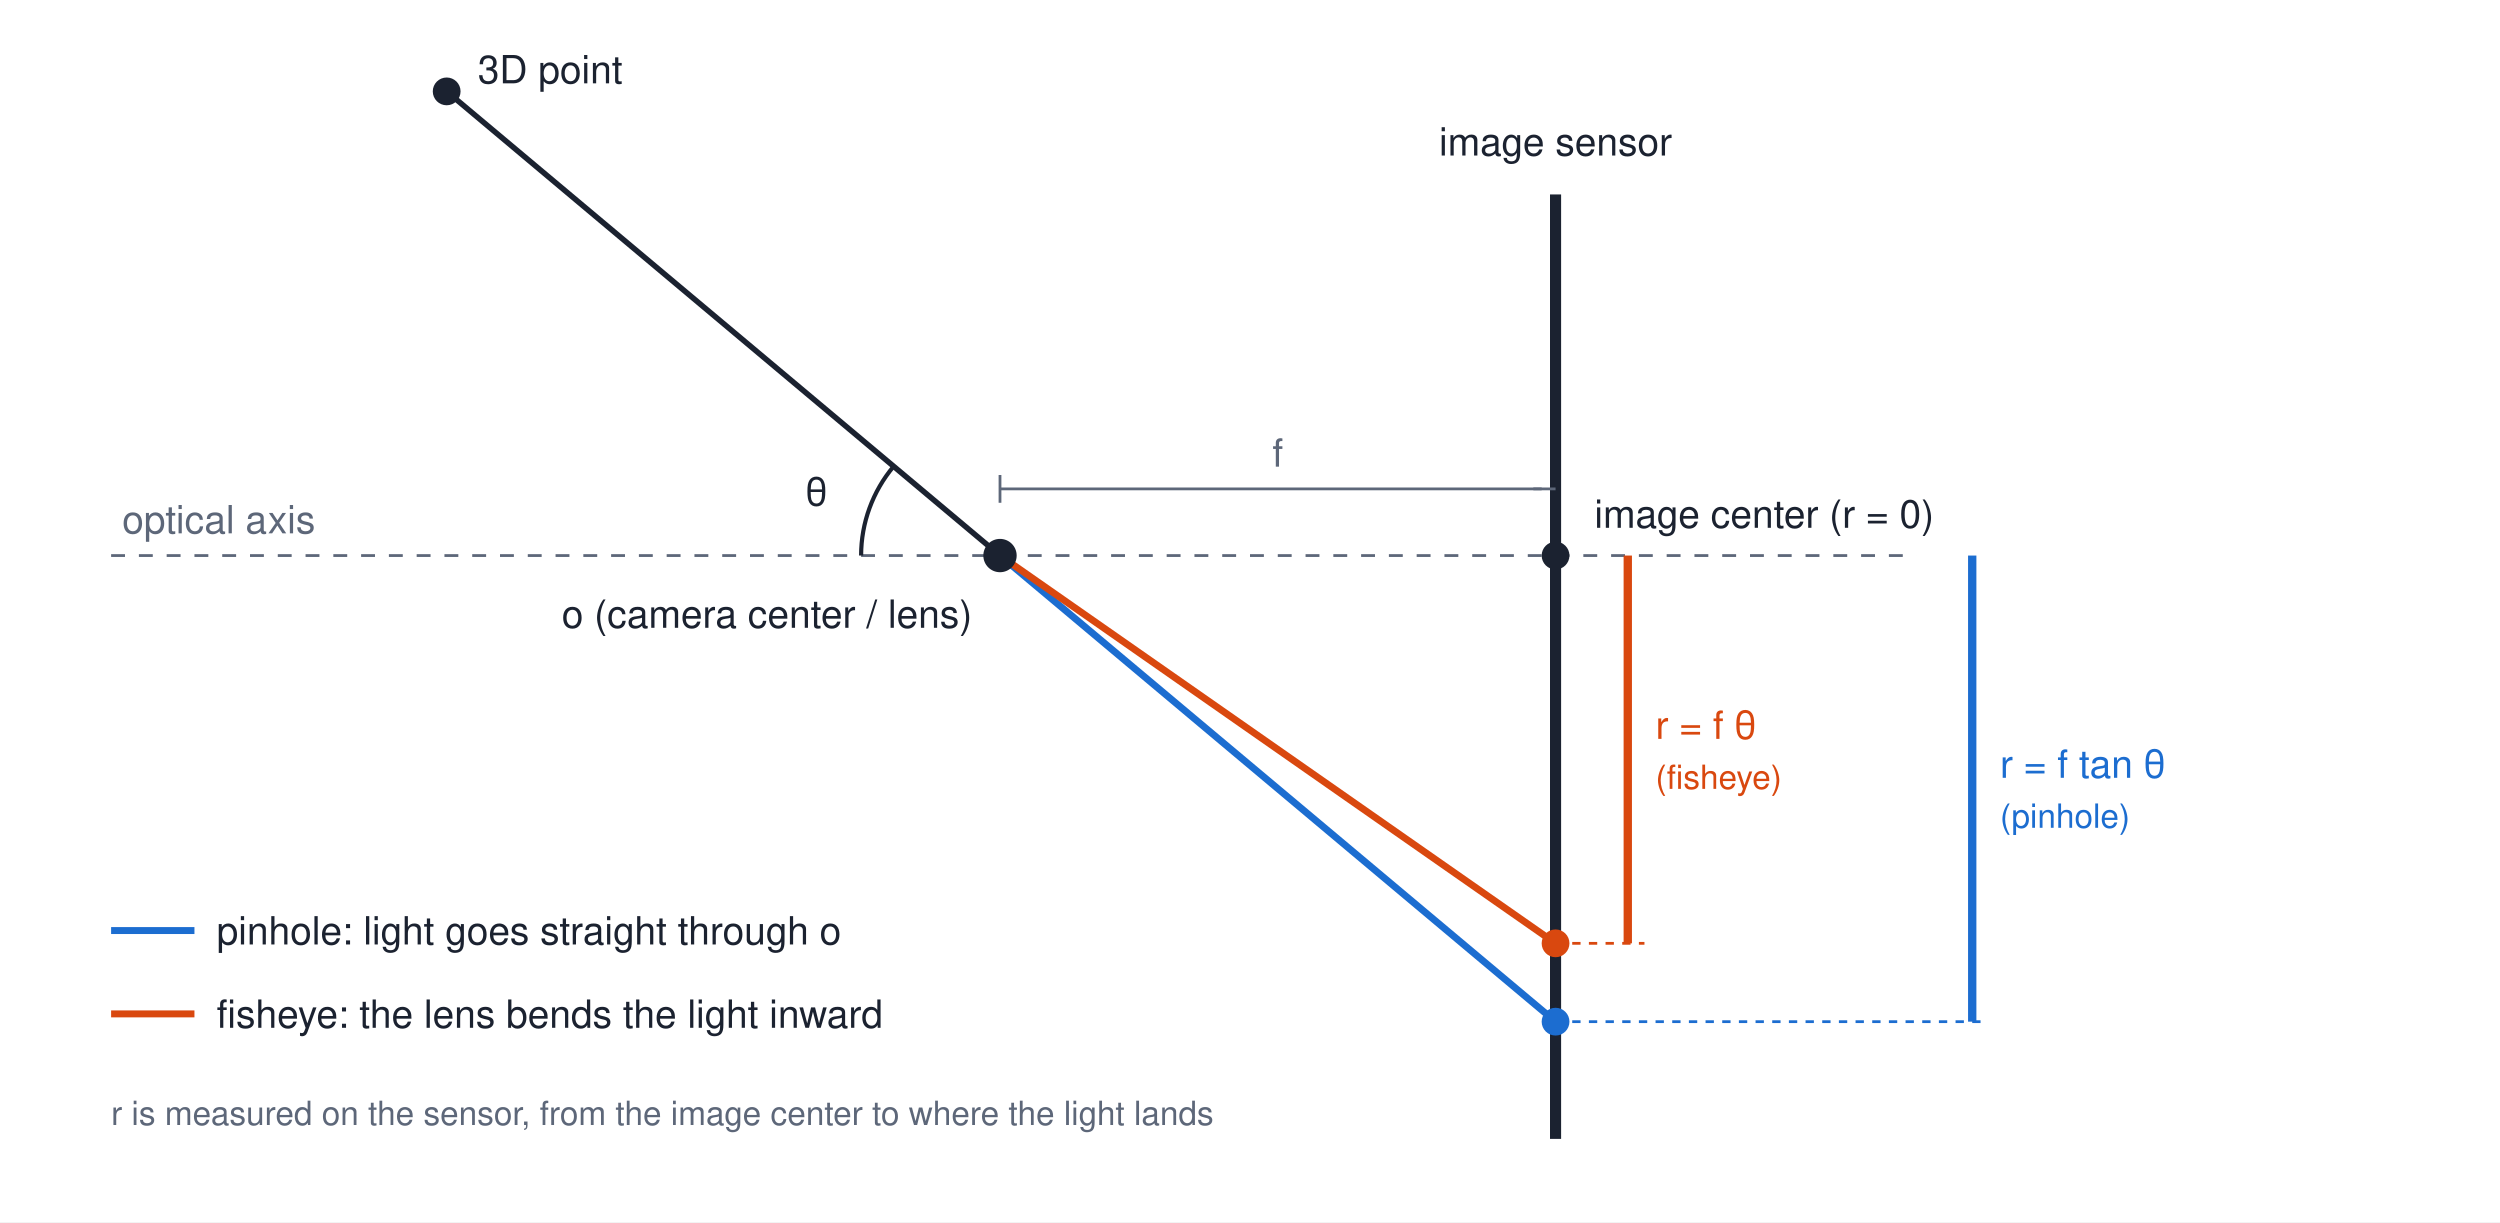
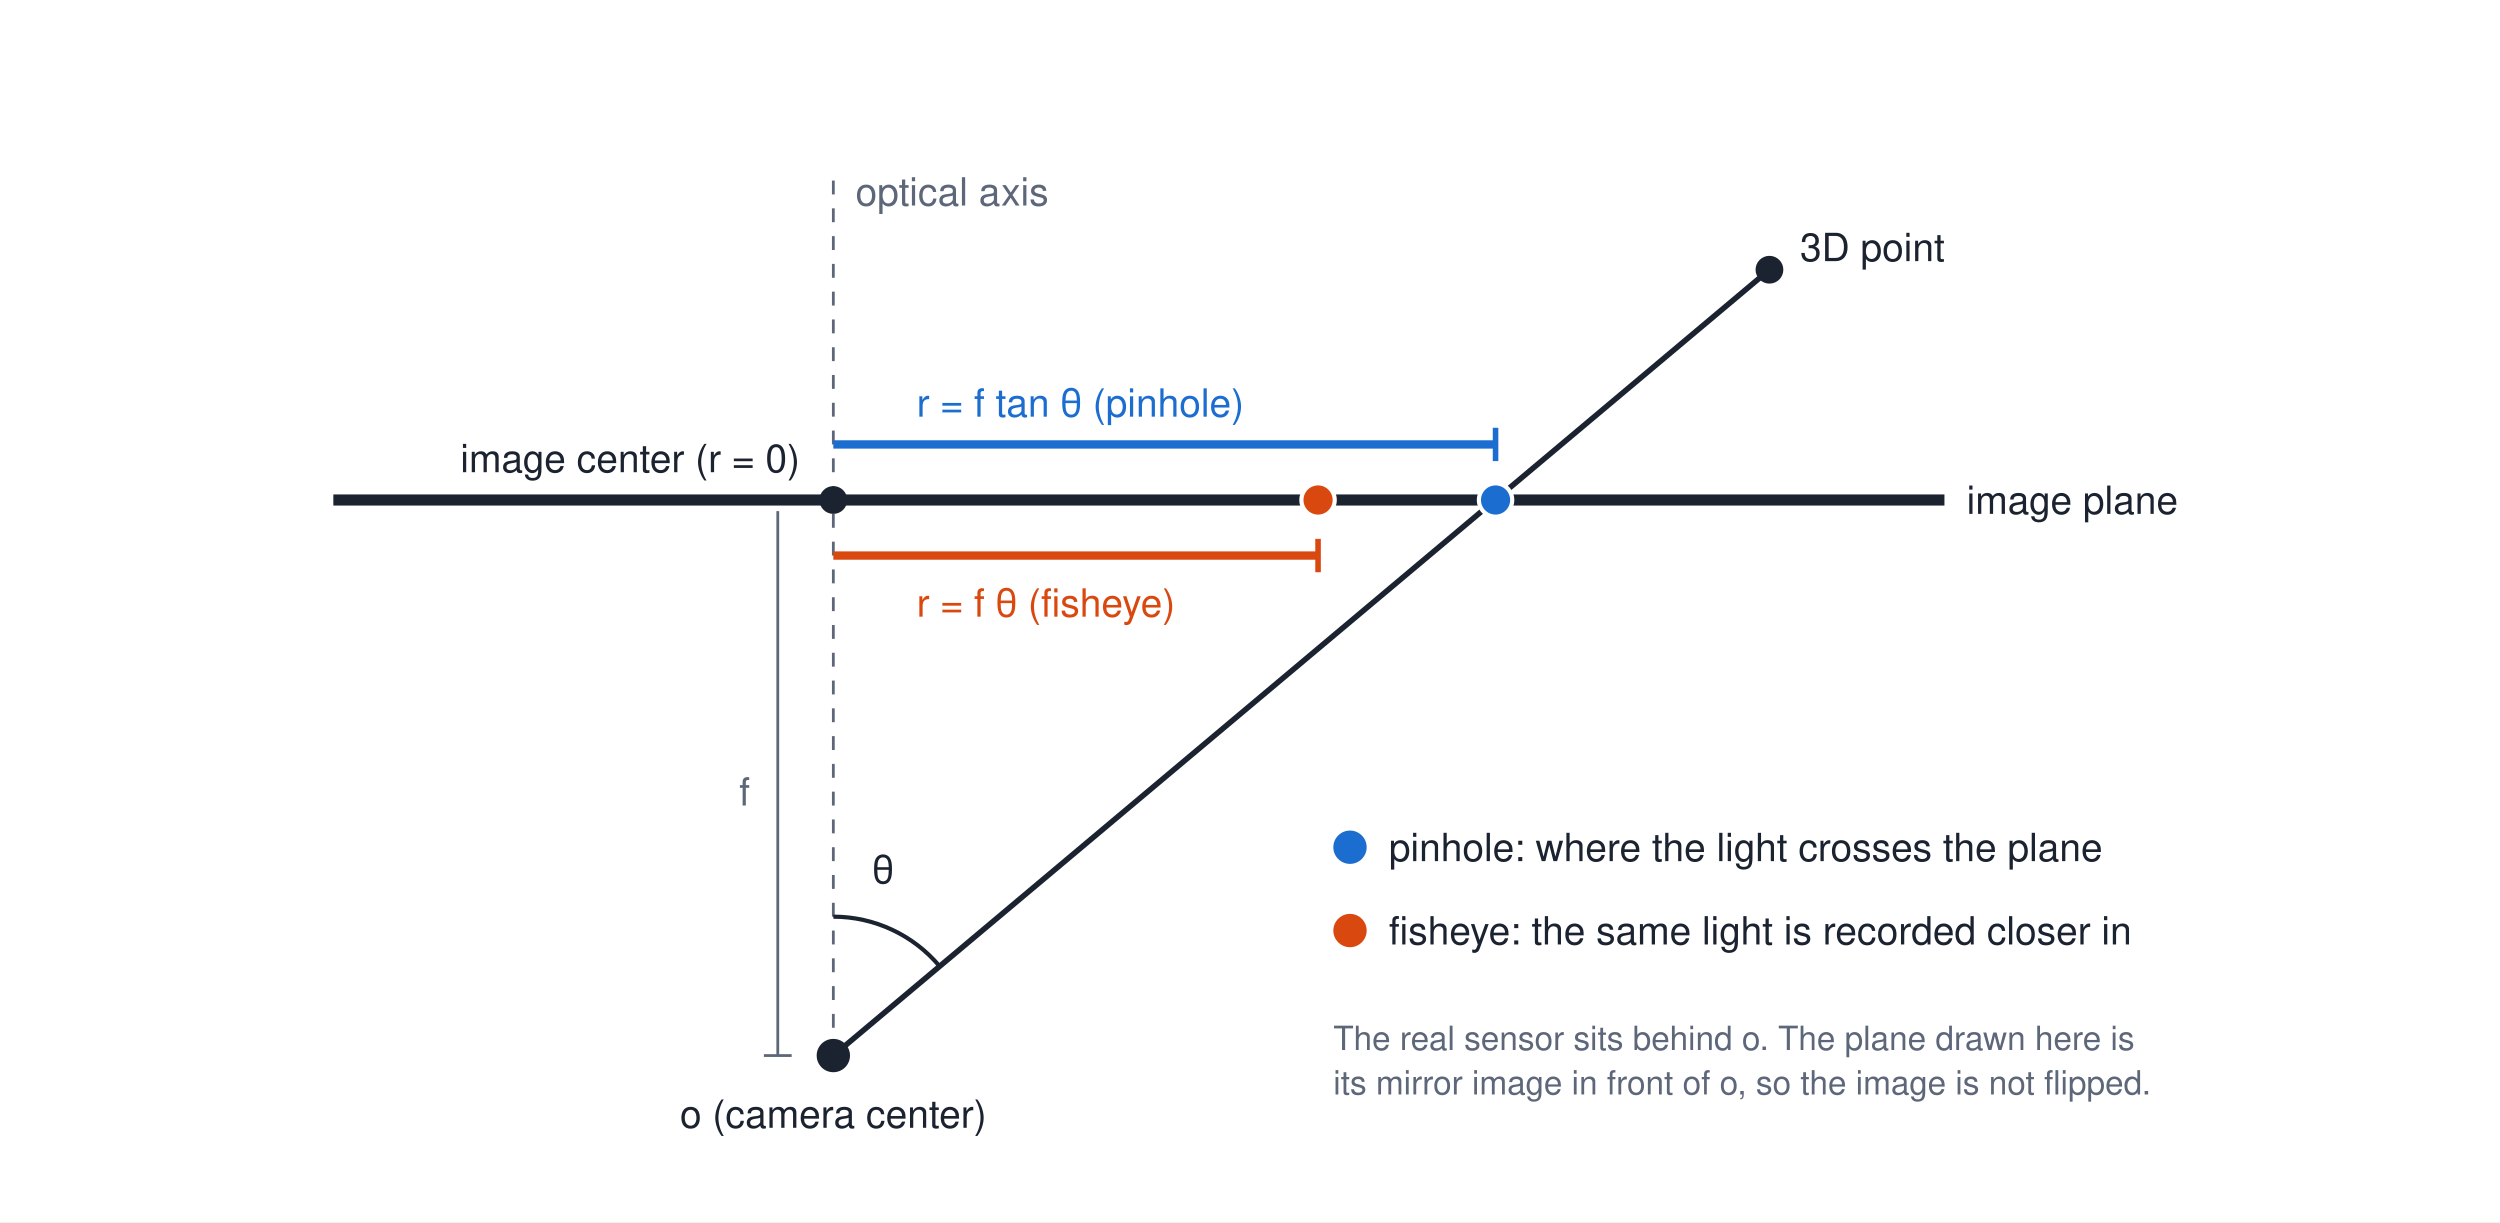
<svg xmlns="http://www.w3.org/2000/svg" viewBox="0 0 900 440" font-family="Helvetica, Arial, sans-serif" font-size="14">
  <rect width="900" height="440" fill="#ffffff" />
-   <line x1="40" y1="200" x2="690" y2="200" stroke="#5d6779" stroke-dasharray="5 5" />
-   <text x="44" y="192" fill="#5d6779">optical axis</text>
-   <line x1="560" y1="70" x2="560" y2="410" stroke="#1b2230" stroke-width="4" />
-   <text x="560" y="56" text-anchor="middle" fill="#1b2230">image sensor</text>
-   <line x1="160.8" y1="32.9" x2="360" y2="200" stroke="#1b2230" stroke-width="2" />
-   <circle cx="160.8" cy="32.9" r="5" fill="#1b2230" />
-   <text x="172" y="30" fill="#1b2230">3D point</text>
-   <line x1="360" y1="200" x2="560" y2="367.8" stroke="#1c6dd0" stroke-width="2.5" />
-   <circle cx="560" cy="367.8" r="5" fill="#1c6dd0" />
-   <line x1="360" y1="200" x2="560" y2="339.6" stroke="#d9480f" stroke-width="2.5" />
-   <circle cx="560" cy="339.6" r="5" fill="#d9480f" />
-   <path d="M310,200 A50,50 0 0 1 321.7,167.9" fill="none" stroke="#1b2230" stroke-width="1.5" />
-   <text x="290" y="182" fill="#1b2230">θ</text>
-   <circle cx="360" cy="200" r="6" fill="#1b2230" />
-   <text x="350" y="226" text-anchor="end" fill="#1b2230">o (camera center / lens)</text>
-   <line x1="360" y1="176" x2="560" y2="176" stroke="#5d6779" />
-   <line x1="360" y1="171" x2="360" y2="181" stroke="#5d6779" />
-   <line x1="555" y1="176" x2="552" y2="176" stroke="#5d6779" />
-   <text x="460" y="168" text-anchor="middle" fill="#5d6779">f</text>
-   <circle cx="560" cy="200" r="5" fill="#1b2230" />
-   <text x="574" y="190" fill="#1b2230">image center (r = 0)</text>
-   <line x1="566" y1="339.6" x2="592" y2="339.6" stroke="#d9480f" stroke-dasharray="3 3" />
-   <line x1="586" y1="200" x2="586" y2="339.6" stroke="#d9480f" stroke-width="3" />
-   <text x="596" y="266" fill="#d9480f">r = f θ</text>
-   <text x="596" y="284" font-size="12" fill="#d9480f">(fisheye)</text>
-   <line x1="566" y1="367.8" x2="716" y2="367.8" stroke="#1c6dd0" stroke-dasharray="3 3" />
-   <line x1="710" y1="200" x2="710" y2="367.8" stroke="#1c6dd0" stroke-width="3" />
-   <text x="720" y="280" fill="#1c6dd0">r = f tan θ</text>
-   <text x="720" y="298" font-size="12" fill="#1c6dd0">(pinhole)</text>
-   <line x1="40" y1="335" x2="70" y2="335" stroke="#1c6dd0" stroke-width="2.5" />
-   <text x="78" y="340" fill="#1b2230">pinhole: light goes straight through o</text>
-   <line x1="40" y1="365" x2="70" y2="365" stroke="#d9480f" stroke-width="2.5" />
-   <text x="78" y="370" fill="#1b2230">fisheye: the lens bends the light inward</text>
-   <text x="40" y="405" font-size="12" fill="#5d6779">r is measured on the sensor, from the image center to where the light lands</text>
+   <line x1="300" y1="380" x2="300" y2="60" stroke="#5d6779" stroke-dasharray="5 5" />
+   <text x="308" y="74" fill="#5d6779">optical axis</text>
+   <line x1="120" y1="180" x2="700" y2="180" stroke="#1b2230" stroke-width="4" />
+   <text x="708" y="185" fill="#1b2230">image plane</text>
+   <line x1="637" y1="97.1" x2="300" y2="380" stroke="#1b2230" stroke-width="2" />
+   <circle cx="637" cy="97.1" r="5" fill="#1b2230" />
+   <text x="648" y="94" fill="#1b2230">3D point</text>
+   <line x1="300" y1="160" x2="538.4" y2="160" stroke="#1c6dd0" stroke-width="3" />
+   <line x1="538.4" y1="154" x2="538.4" y2="166" stroke="#1c6dd0" stroke-width="2" />
+   <text x="330" y="150" fill="#1c6dd0">r = f tan θ (pinhole)</text>
+   <line x1="300" y1="200" x2="474.5" y2="200" stroke="#d9480f" stroke-width="3" />
+   <line x1="474.5" y1="194" x2="474.5" y2="206" stroke="#d9480f" stroke-width="2" />
+   <text x="330" y="222" fill="#d9480f">r = f θ (fisheye)</text>
+   <circle cx="300" cy="180" r="5" fill="#1b2230" />
+   <circle cx="538.4" cy="180" r="6" fill="#1c6dd0" stroke="#ffffff" stroke-width="1.5" />
+   <circle cx="474.5" cy="180" r="6" fill="#d9480f" stroke="#ffffff" stroke-width="1.5" />
+   <text x="288" y="170" text-anchor="end" fill="#1b2230">image center (r = 0)</text>
+   <path d="M300,330 A50,50 0 0 1 338.3,347.9" fill="none" stroke="#1b2230" stroke-width="1.5" />
+   <text x="314" y="318" fill="#1b2230">θ</text>
+   <line x1="280" y1="184" x2="280" y2="380" stroke="#5d6779" />
+   <line x1="275" y1="380" x2="285" y2="380" stroke="#5d6779" />
+   <text x="270" y="290" text-anchor="end" fill="#5d6779">f</text>
+   <circle cx="300" cy="380" r="6" fill="#1b2230" />
+   <text x="300" y="406" text-anchor="middle" fill="#1b2230">o (camera center)</text>
+   <circle cx="486" cy="305" r="6" fill="#1c6dd0" />
+   <text x="500" y="310" fill="#1b2230">pinhole: where the light crosses the plane</text>
+   <circle cx="486" cy="335" r="6" fill="#d9480f" />
+   <text x="500" y="340" fill="#1b2230">fisheye: the same light is recorded closer in</text>
+   <text x="480" y="378" font-size="12" fill="#5d6779">The real sensor sits behind o. The plane drawn here is</text>
+   <text x="480" y="394" font-size="12" fill="#5d6779">its mirror image in front of o, so the image is not flipped.</text>
</svg>
